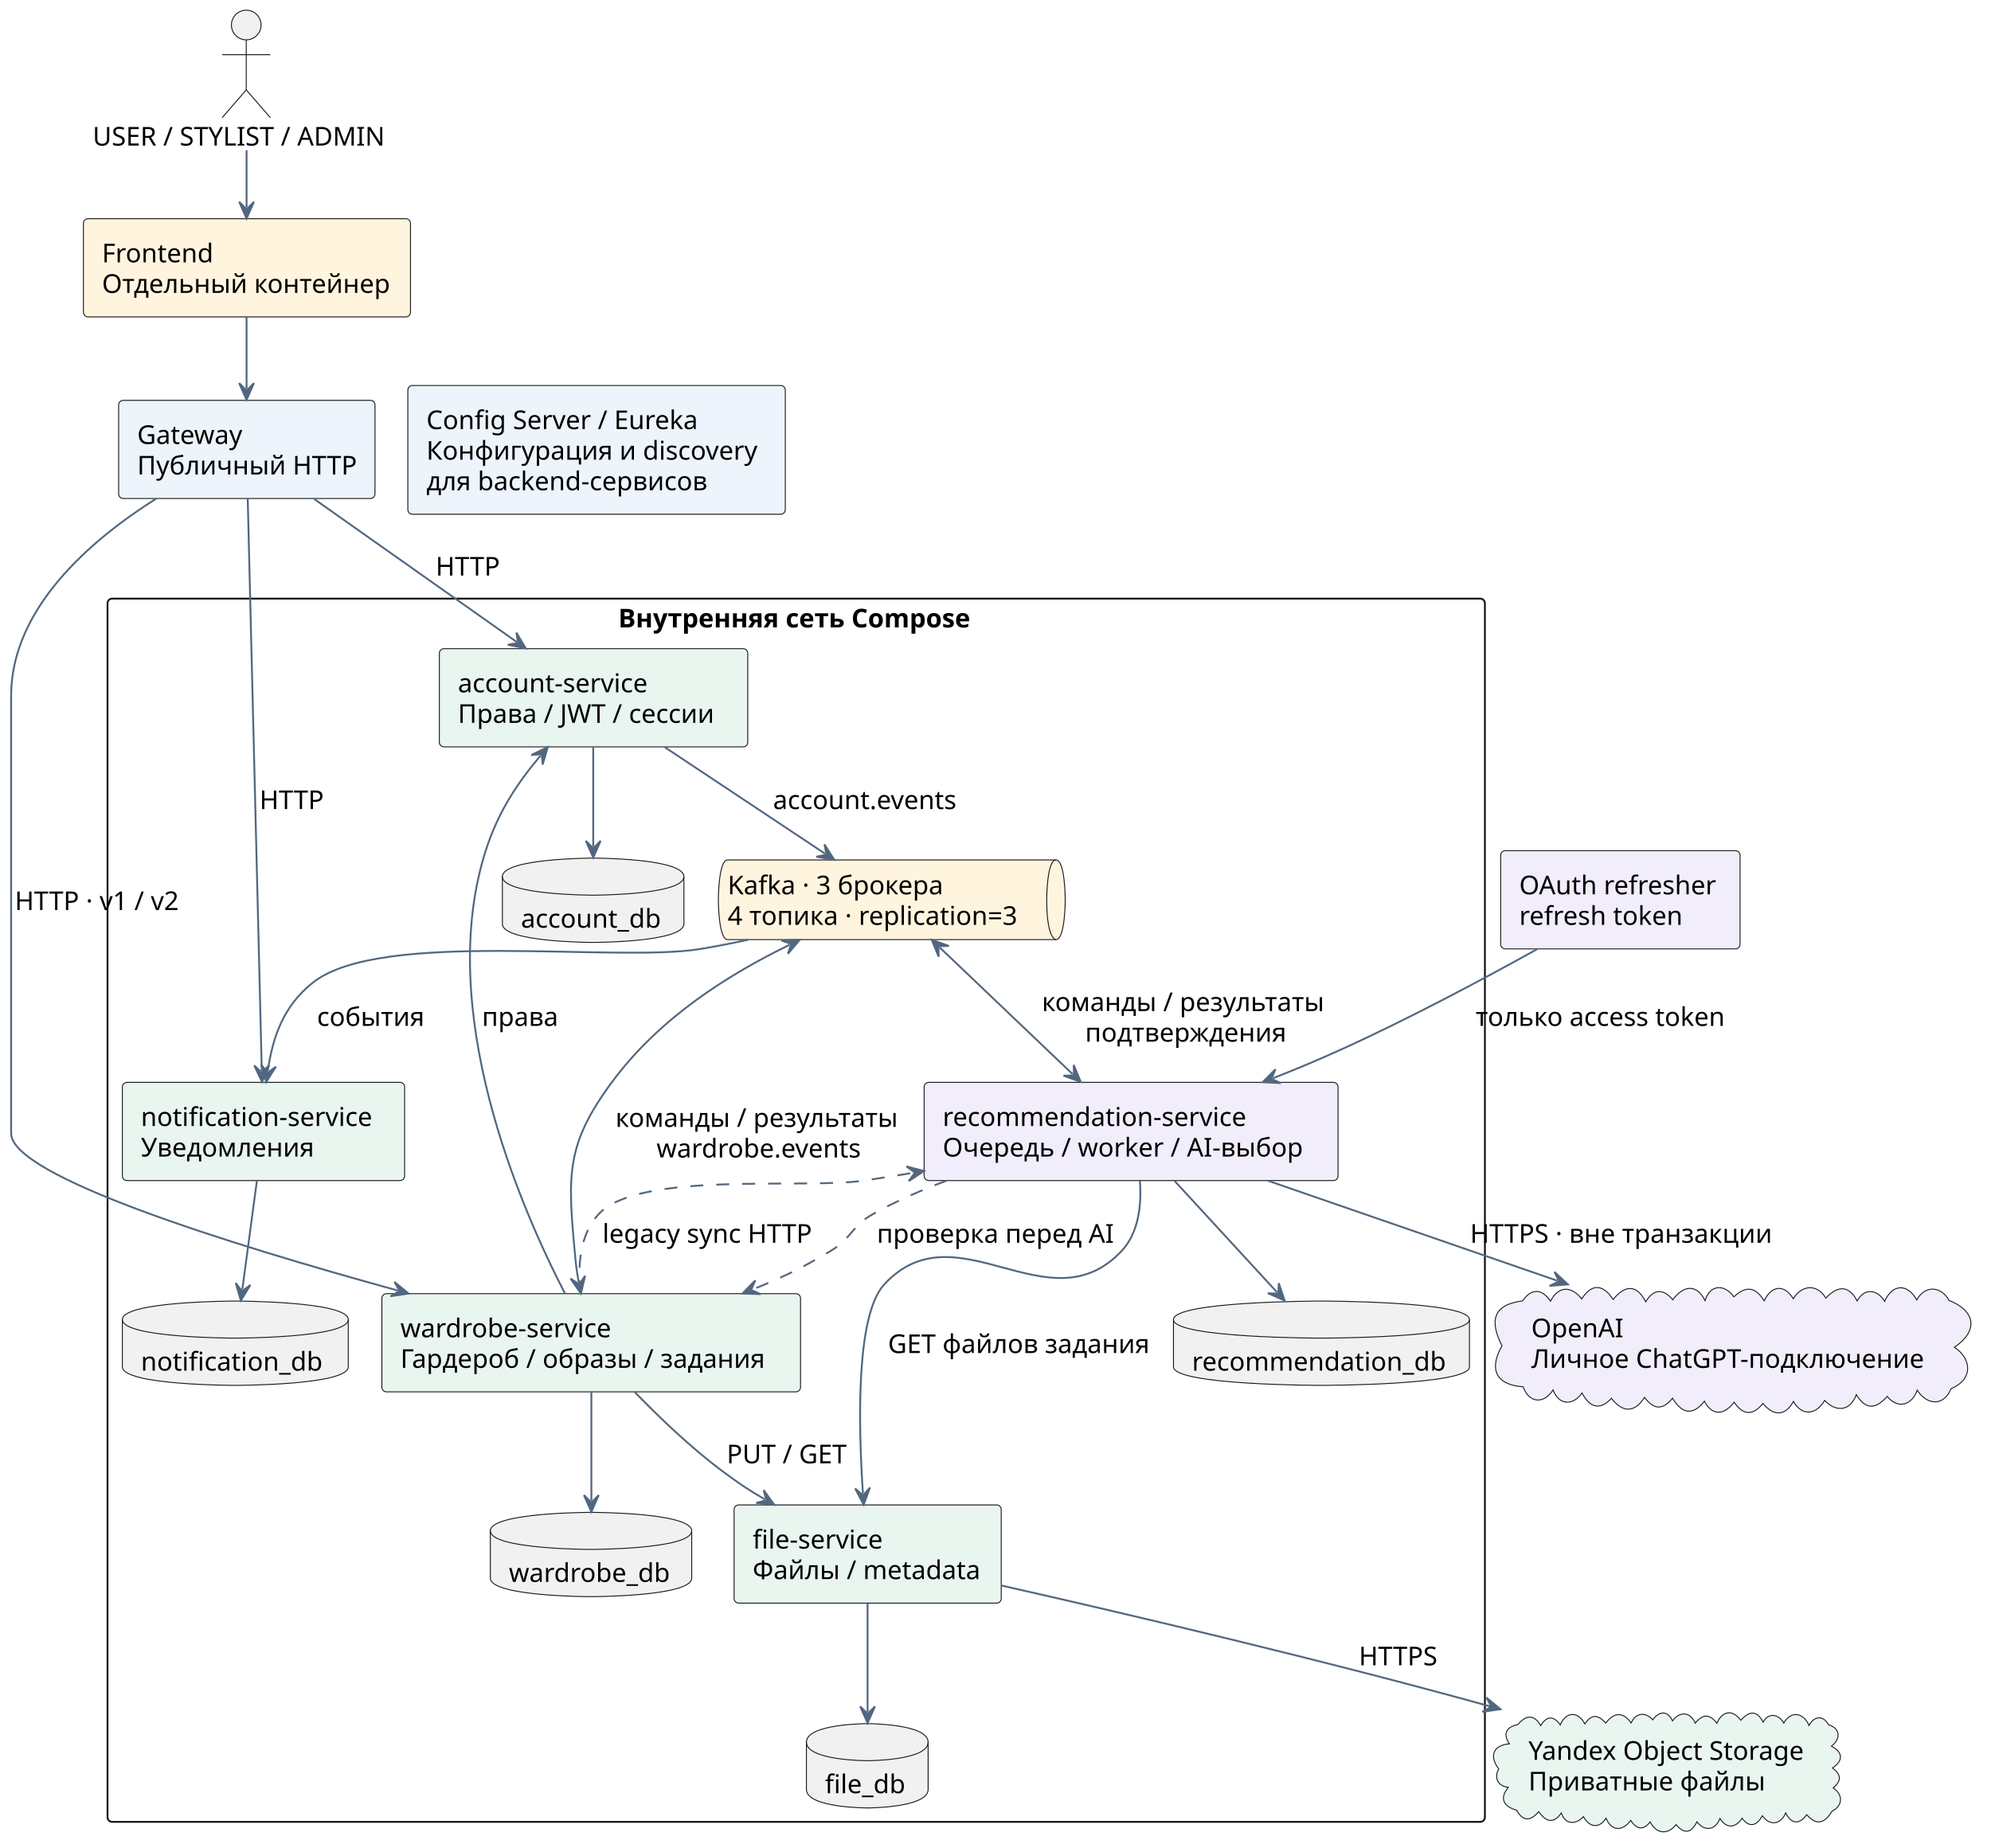
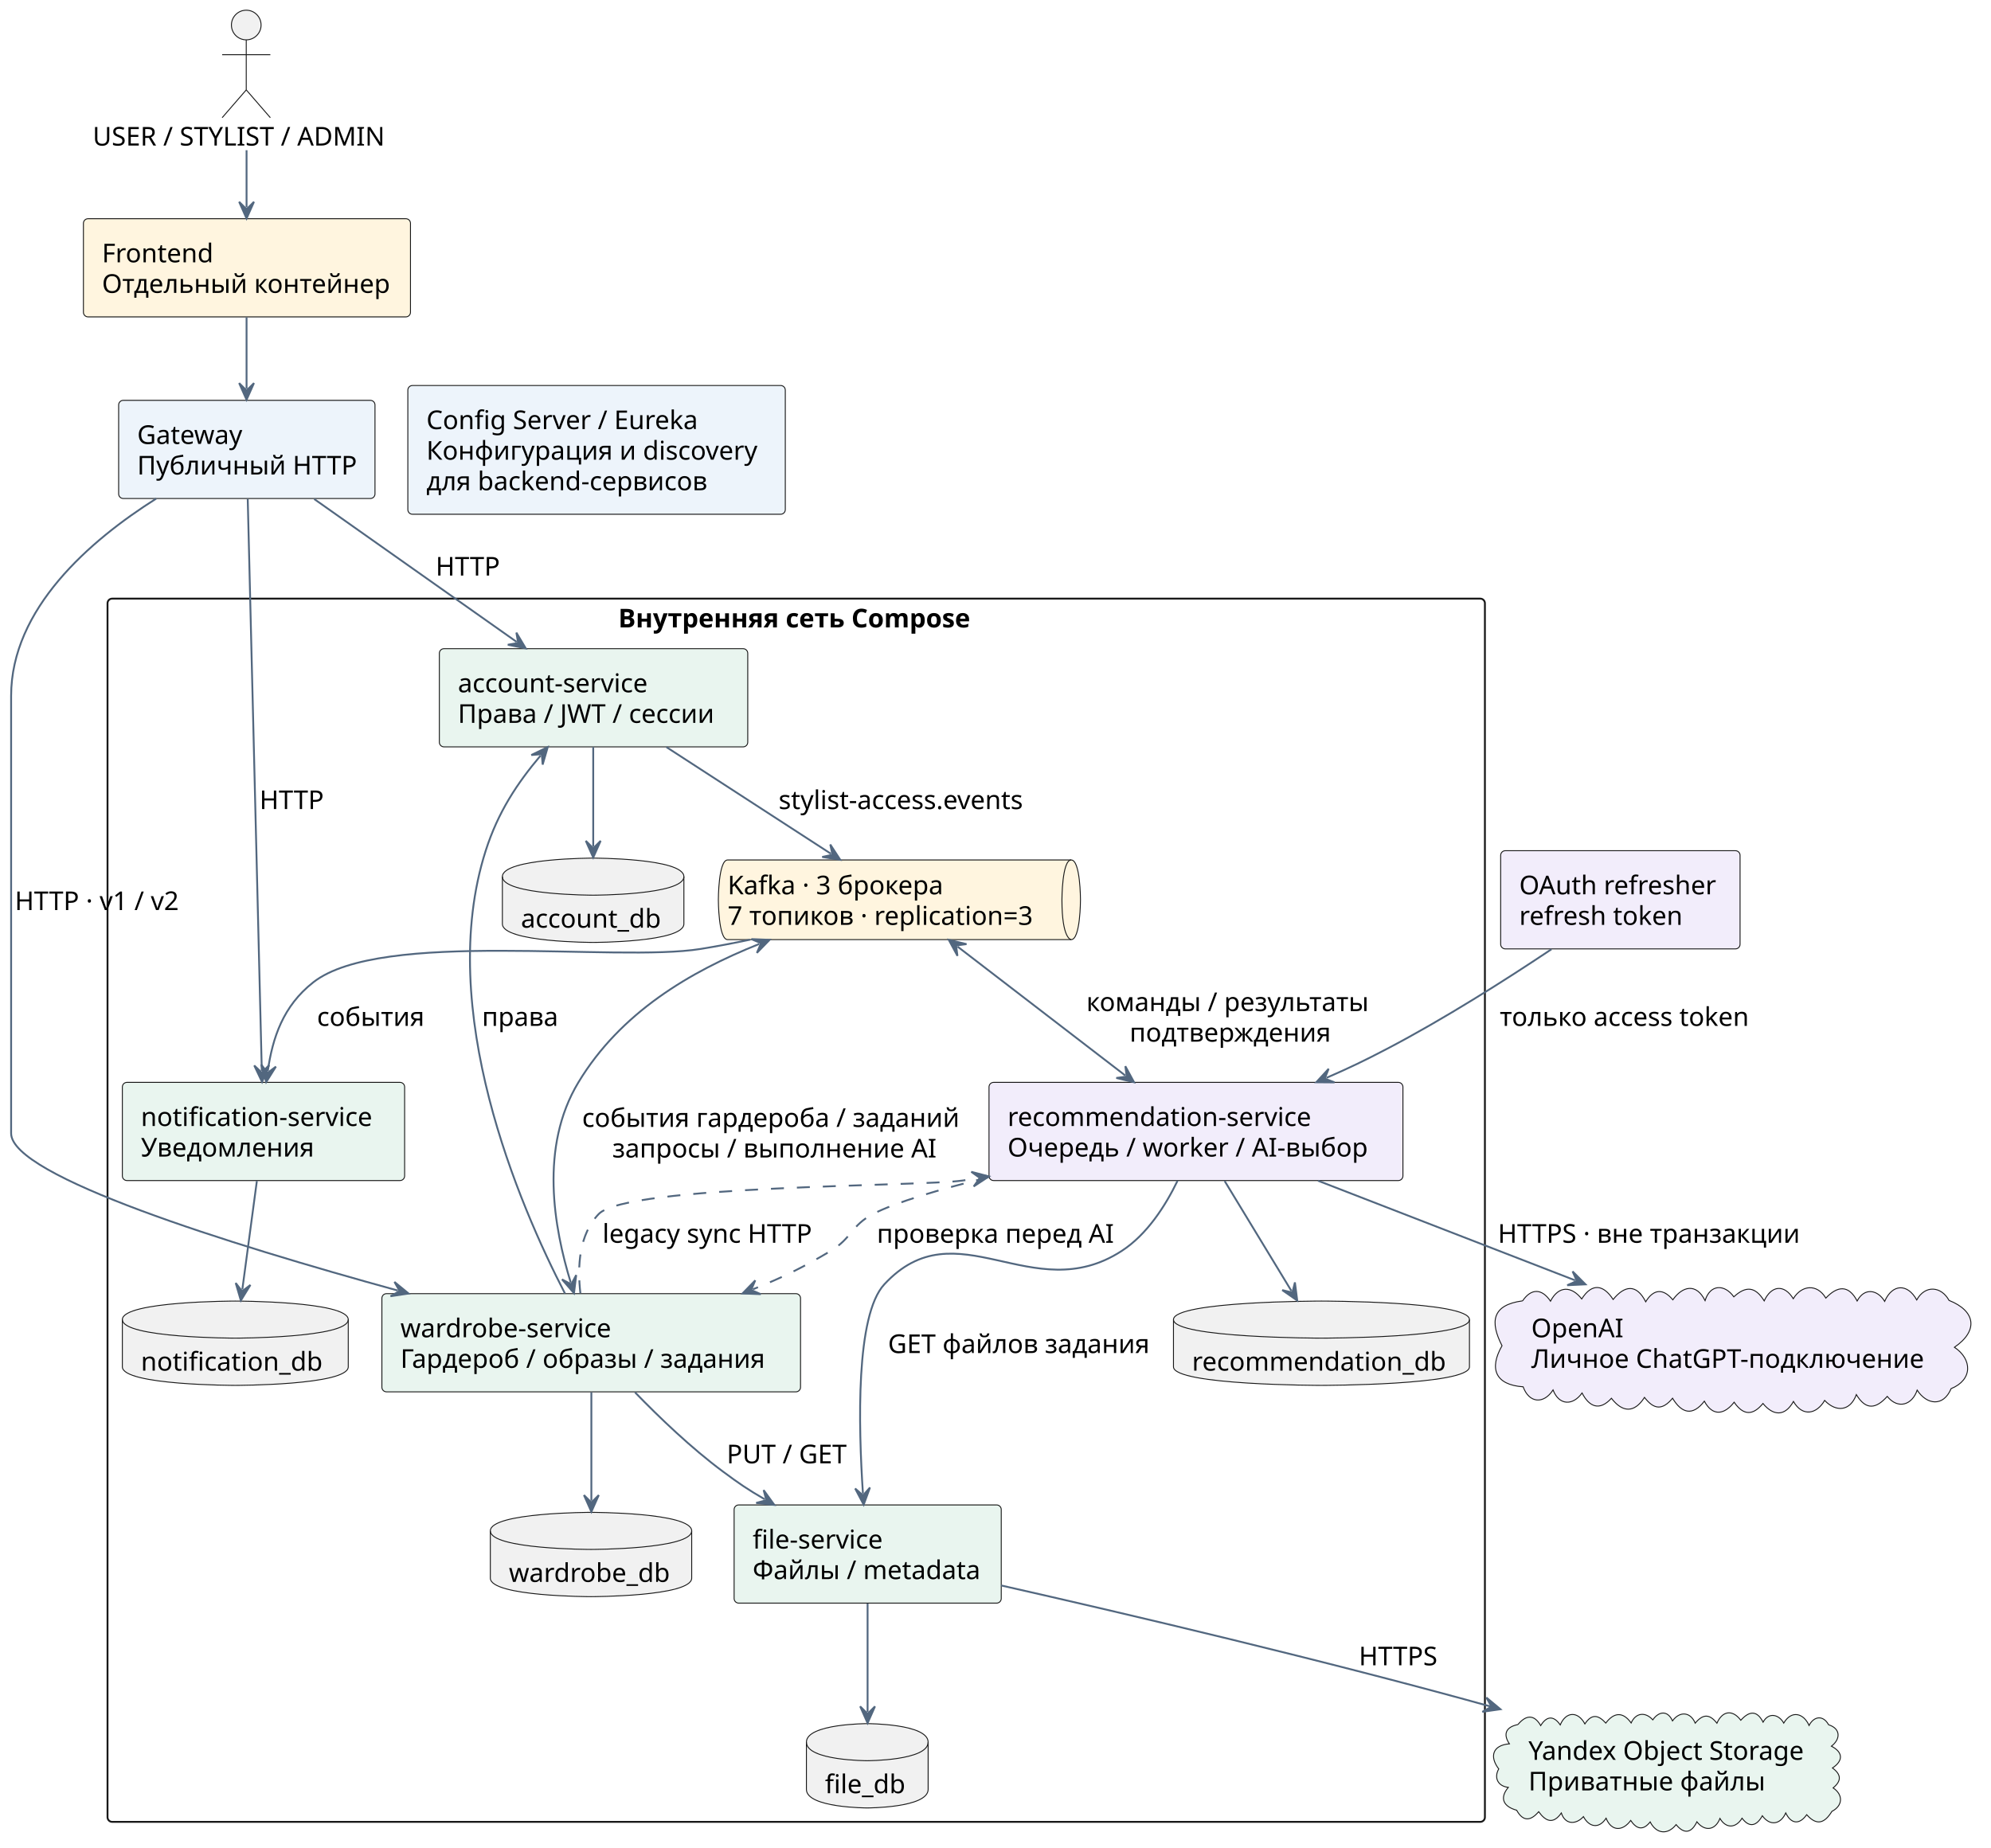
<svg xmlns="http://www.w3.org/2000/svg" contentStyleType="text/css" data-diagram-type="DESCRIPTION" height="997px" preserveAspectRatio="none" style="width:1074px;height:997px;background:#FFFFFF;" version="1.1" viewBox="0 0 1074 997" width="1074px" zoomAndPan="magnify">
  <defs />
  <g>
    <g class="cluster" data-qualified-name=".......... .... Compose" data-source-line="14" id="ent0005">
      <rect fill="none" height="660" rx="2.5" ry="2.5" style="stroke:#181818;stroke-width:1;" width="743" x="58" y="323" />
      <text fill="#000000" font-family="sans-serif" font-size="14" font-weight="bold" lengthAdjust="spacing" textLength="191.96" x="333.52" y="338.535">Внутренняя сеть Compose</text>
    </g>
    <g class="entity" data-qualified-name="user" data-source-line="11" id="ent0002">
      <ellipse cx="132.834" cy="13.5" fill="#F1F1F1" rx="8" ry="8" style="stroke:#181818;stroke-width:0.5;" />
      <path d="M132.834,21.5 L132.834,48.5 M119.835,29.5 L145.834,29.5 M132.834,48.5 L119.835,63.5 M132.834,48.5 L145.834,63.5" fill="none" style="stroke:#181818;stroke-width:0.5;" />
      <text fill="#000000" font-family="sans-serif" font-size="14" lengthAdjust="spacing" textLength="165.669" x="50" y="78.535">USER / STYLIST / ADMIN</text>
    </g>
    <g class="entity" data-qualified-name="ui" data-source-line="12" id="ent0003">
      <rect fill="#FFF5DF" height="52.977" rx="2.5" ry="2.5" style="stroke:#181818;stroke-width:0.5;" width="176.427" x="45" y="118" />
      <text fill="#000000" font-family="sans-serif" font-size="14" lengthAdjust="spacing" textLength="61.059" x="55" y="141.535">Frontend</text>
      <text fill="#000000" font-family="sans-serif" font-size="14" lengthAdjust="spacing" textLength="156.427" x="55" y="158.023">Отдельный контейнер</text>
    </g>
    <g class="entity" data-qualified-name="gw" data-source-line="13" id="ent0004">
      <rect fill="#EDF4FB" height="52.977" rx="2.5" ry="2.5" style="stroke:#181818;stroke-width:0.5;" width="138.282" x="64" y="216" />
      <text fill="#000000" font-family="sans-serif" font-size="14" lengthAdjust="spacing" textLength="56.718" x="74" y="239.535">Gateway</text>
      <text fill="#000000" font-family="sans-serif" font-size="14" lengthAdjust="spacing" textLength="118.282" x="74" y="256.023">Публичный HTTP</text>
    </g>
    <g class="entity" data-qualified-name="infra" data-source-line="27" id="ent0017">
      <rect fill="#EDF4FB" height="69.465" rx="2.5" ry="2.5" style="stroke:#181818;stroke-width:0.5;" width="203.613" x="220" y="208" />
      <text fill="#000000" font-family="sans-serif" font-size="14" lengthAdjust="spacing" textLength="153.091" x="230" y="231.535">Config Server / Eureka</text>
      <text fill="#000000" font-family="sans-serif" font-size="14" lengthAdjust="spacing" textLength="183.613" x="230" y="248.023">Конфигурация и discovery</text>
      <text fill="#000000" font-family="sans-serif" font-size="14" lengthAdjust="spacing" textLength="157.691" x="230" y="264.512">для backend-сервисов</text>
    </g>
    <g class="entity" data-qualified-name="oauth" data-source-line="28" id="ent0018">
      <rect fill="#F2EDFB" height="52.977" rx="2.5" ry="2.5" style="stroke:#181818;stroke-width:0.5;" width="129.136" x="809.5" y="459" />
      <text fill="#000000" font-family="sans-serif" font-size="14" lengthAdjust="spacing" textLength="109.136" x="819.5" y="482.535">OAuth refresher</text>
      <text fill="#000000" font-family="sans-serif" font-size="14" lengthAdjust="spacing" textLength="90.966" x="819.5" y="499.023">refresh token</text>
    </g>
    <g class="entity" data-qualified-name="ai" data-source-line="29" id="ent0019">
      <path d="M821.333,701.883 C826.077,694.93 831.79,695.24 836.379,702.053 C840.777,693.586 847.715,693.798 853.218,700.854 C858.764,692.129 864.908,693.053 870.171,701.139 C876.382,693.499 882.753,692.587 887.738,702.375 C891.982,695.39 897.175,695.071 902.367,701.327 C907.558,693.994 914.965,692.088 919.76,701.734 C922.587,692.715 930.374,692.832 935.272,699.713 C941.868,693.627 946.885,694.208 951.654,701.887 C955.457,693.692 962.332,692.631 967.344,700.721 C971.826,693.32 980.142,692.442 984.911,700.393 C991.016,693.898 997.112,692.97 1001.798,701.943 C1005.759,694.509 1012.867,695.859 1016.633,702.154 C1020.799,692.656 1028.949,692.368 1033.939,701.385 C1038.425,693.256 1047.111,693.892 1051.37,701.635 C1065.796,707.39 1067.274,718.022 1054.276,726.928 C1063.969,733.402 1064.166,744.502 1052.478,749.255 C1048.213,759.374 1039.231,757.879 1034.174,750.063 C1031.491,758.043 1023.888,760.626 1018.028,753.447 C1011.952,760.207 1006.549,761.045 1001.365,752.478 C998.04,761.506 990.426,762.081 984.263,755.609 C979.935,763.105 972.293,764.569 967.43,756.175 C962.843,764.379 956.573,764.046 950.994,757.263 C945.467,763.988 940.351,763.717 935.44,756.573 C930.324,763.178 923.964,764.534 919.367,756.021 C912.985,764.321 907.085,762.496 902.22,754.432 C896.727,761.04 892.176,760.614 887.08,753.977 C881.547,762.604 875.208,762.146 869.24,754.453 C862.794,761.552 857.234,759.022 853.408,751.598 C848.5,758.504 841.042,758.452 837.753,749.952 C832.777,757.728 824.858,757.184 821.626,748.267 C806.61,747.222 803.142,738.502 810.236,726.098 C803.689,713.29 804.695,704.067 821.333,701.883" fill="#F2EDFB" style="stroke:#181818;stroke-width:0.5;" />
      <text fill="#000000" font-family="sans-serif" font-size="14" lengthAdjust="spacing" textLength="49.868" x="826" y="721.535">OpenAI</text>
      <text fill="#000000" font-family="sans-serif" font-size="14" lengthAdjust="spacing" textLength="216.419" x="826" y="738.023">Личное ChatGPT-подключение</text>
    </g>
    <g class="entity" data-qualified-name="s3" data-source-line="30" id="ent0020">
      <path d="M818.81,930.494 C823.003,925.45 827.42,924.648 831.094,931.05 C834.276,925.847 838.088,925.498 841.628,930.687 C844.725,923.329 851.248,923.211 854.927,930.146 C858.621,924.577 862.109,925.196 866.208,929.692 C870.582,923.875 875.454,923.411 879.88,929.633 C882.393,924.008 887.605,923.533 891.558,927.959 C894.778,923.323 899.516,922.601 902.196,928.505 C905.987,923.269 911.818,923.454 914.452,929.736 C918.537,924.816 922.091,924.551 926.153,929.763 C929.073,923.067 934.551,922.178 939.035,928.176 C943.448,923.267 947.63,922.496 951.058,929.195 C954.117,923.62 959.603,925.022 962.198,929.699 C966.411,922.531 972.936,924.354 975.859,930.977 C978.439,925.943 983.439,925.225 986.396,930.596 C993.108,932.763 992.803,938.471 987.919,942.166 C994.291,945.489 994.34,950.013 988.487,953.927 C993.248,957.427 993.474,960.868 988.838,964.675 C994.333,968.333 994.148,974.273 988.183,977.339 C984.305,983.641 980.116,985.359 974.582,979.137 C970.68,984.665 966.209,984.244 963.278,978.189 C960.557,984.399 954.811,985.491 950.649,979.707 C947.789,984.932 943.868,986.587 939.707,981.028 C936.446,986.37 931.171,986.847 927.791,981.157 C925.298,987.608 919.571,988.344 915.359,982.964 C912.471,988.963 908.577,989.92 904.142,984.482 C899.586,990.25 893.437,989.503 890.146,983.034 C886.296,987.915 882.769,986.916 879.643,982.238 C875.493,987.989 869.342,988.408 866.369,981.046 C862.484,986.986 857.209,985.86 854.149,980.178 C850.245,984.502 844.343,984.754 842.228,978.215 C837.809,984.52 833.77,982.74 830.007,977.519 C825.741,982.525 821.633,983.079 818.13,976.722 C811.438,974.886 808.471,970.561 813.615,964.39 C808.115,963.786 805.725,959.311 808.459,954.441 C803.325,947.706 805.199,941.631 814.204,940.891 C810.458,935.336 812.747,931.704 818.81,930.494" fill="#E9F5EF" style="stroke:#181818;stroke-width:0.5;" />
      <text fill="#000000" font-family="sans-serif" font-size="14" lengthAdjust="spacing" textLength="154.718" x="824.5" y="949.535">Yandex Object Storage</text>
      <text fill="#000000" font-family="sans-serif" font-size="14" lengthAdjust="spacing" textLength="126.684" x="824.5" y="966.023">Приватные файлы</text>
    </g>
    <g class="entity" data-qualified-name=".......... .... Compose.account" data-source-line="15" id="ent0006">
      <rect fill="#E9F5EF" height="52.977" rx="2.5" ry="2.5" style="stroke:#181818;stroke-width:0.5;" width="166.357" x="237" y="350" />
      <text fill="#000000" font-family="sans-serif" font-size="14" lengthAdjust="spacing" textLength="108.315" x="247" y="373.535">account-service</text>
      <text fill="#000000" font-family="sans-serif" font-size="14" lengthAdjust="spacing" textLength="146.357" x="247" y="390.023">Права / JWT / сессии</text>
    </g>
    <g class="entity" data-qualified-name=".......... .... Compose.wardrobe" data-source-line="16" id="ent0007">
      <rect fill="#E9F5EF" height="52.977" rx="2.5" ry="2.5" style="stroke:#181818;stroke-width:0.5;" width="225.83" x="206" y="698" />
      <text fill="#000000" font-family="sans-serif" font-size="14" lengthAdjust="spacing" textLength="119.027" x="216" y="721.535">wardrobe-service</text>
      <text fill="#000000" font-family="sans-serif" font-size="14" lengthAdjust="spacing" textLength="205.83" x="216" y="738.023">Гардероб / образы / задания</text>
    </g>
    <g class="entity" data-qualified-name=".......... .... Compose.notify" data-source-line="17" id="ent0008">
      <rect fill="#E9F5EF" height="52.977" rx="2.5" ry="2.5" style="stroke:#181818;stroke-width:0.5;" width="152.269" x="66" y="584" />
      <text fill="#000000" font-family="sans-serif" font-size="14" lengthAdjust="spacing" textLength="132.269" x="76" y="607.535">notification-service</text>
      <text fill="#000000" font-family="sans-serif" font-size="14" lengthAdjust="spacing" textLength="93.181" x="76" y="624.023">Уведомления</text>
    </g>
    <g class="entity" data-qualified-name=".......... .... Compose.kafka" data-source-line="18" id="ent0009">
-       <path d="M392.5,464 L569.618,464 C574.618,464 574.618,485.488 574.618,485.488 C574.618,485.488 574.618,506.977 569.618,506.977 L392.5,506.977 C387.5,506.977 387.5,485.488 387.5,485.488 C387.5,485.488 387.5,464 392.5,464" fill="#FFF5DF" style="stroke:#181818;stroke-width:0.5;" />
-       <path d="M569.618,464 C564.618,464 564.618,485.488 564.618,485.488 C564.618,506.977 569.618,506.977 569.618,506.977" fill="none" style="stroke:#181818;stroke-width:0.5;" />
+       <path d="M392.5,464 L577.835,464 C582.835,464 582.835,485.488 582.835,485.488 C582.835,485.488 582.835,506.977 577.835,506.977 L392.5,506.977 C387.5,506.977 387.5,485.488 387.5,485.488 C387.5,485.488 387.5,464 392.5,464" fill="#FFF5DF" style="stroke:#181818;stroke-width:0.5;" />
+       <path d="M577.835,464 C572.835,464 572.835,485.488 572.835,485.488 C572.835,506.977 577.835,506.977 577.835,506.977" fill="none" style="stroke:#181818;stroke-width:0.5;" />
      <text fill="#000000" font-family="sans-serif" font-size="14" lengthAdjust="spacing" textLength="122.473" x="392.5" y="482.535">Kafka · 3 брокера</text>
-       <text fill="#000000" font-family="sans-serif" font-size="14" lengthAdjust="spacing" textLength="167.118" x="392.5" y="499.023">4 топика · replication=3</text>
+       <text fill="#000000" font-family="sans-serif" font-size="14" lengthAdjust="spacing" textLength="175.335" x="392.5" y="499.023">7 топиков · replication=3</text>
    </g>
    <g class="entity" data-qualified-name=".......... .... Compose.rec" data-source-line="19" id="ent0010">
-       <rect fill="#F2EDFB" height="52.977" rx="2.5" ry="2.5" style="stroke:#181818;stroke-width:0.5;" width="223.28" x="498.5" y="584" />
-       <text fill="#000000" font-family="sans-serif" font-size="14" lengthAdjust="spacing" textLength="170.071" x="508.5" y="607.535">recommendation-service</text>
-       <text fill="#000000" font-family="sans-serif" font-size="14" lengthAdjust="spacing" textLength="203.28" x="508.5" y="624.023">Очередь / worker / AI-выбор</text>
+       <rect fill="#F2EDFB" height="52.977" rx="2.5" ry="2.5" style="stroke:#181818;stroke-width:0.5;" width="223.28" x="533.5" y="584" />
+       <text fill="#000000" font-family="sans-serif" font-size="14" lengthAdjust="spacing" textLength="170.071" x="543.5" y="607.535">recommendation-service</text>
+       <text fill="#000000" font-family="sans-serif" font-size="14" lengthAdjust="spacing" textLength="203.28" x="543.5" y="624.023">Очередь / worker / AI-выбор</text>
    </g>
    <g class="entity" data-qualified-name=".......... .... Compose.files" data-source-line="20" id="ent0011">
      <rect fill="#E9F5EF" height="52.977" rx="2.5" ry="2.5" style="stroke:#181818;stroke-width:0.5;" width="144.1" x="396" y="812" />
      <text fill="#000000" font-family="sans-serif" font-size="14" lengthAdjust="spacing" textLength="76.07" x="406" y="835.535">file-service</text>
      <text fill="#000000" font-family="sans-serif" font-size="14" lengthAdjust="spacing" textLength="124.1" x="406" y="852.023">Файлы / metadata</text>
    </g>
    <g class="entity" data-qualified-name=".......... .... Compose.adb" data-source-line="21" id="ent0012">
      <path d="M271,473 C271,463 319.955,463 319.955,463 C319.955,463 368.909,463 368.909,473 L368.909,498.488 C368.909,508.488 319.955,508.488 319.955,508.488 C319.955,508.488 271,508.488 271,498.488 L271,473" fill="#F1F1F1" style="stroke:#181818;stroke-width:0.5;" />
      <path d="M271,473 C271,483 319.955,483 319.955,483 C319.955,483 368.909,483 368.909,473" fill="none" style="stroke:#181818;stroke-width:0.5;" />
      <text fill="#000000" font-family="sans-serif" font-size="14" lengthAdjust="spacing" textLength="77.909" x="281" y="500.535">account_db</text>
    </g>
    <g class="entity" data-qualified-name=".......... .... Compose.wdb" data-source-line="22" id="ent0013">
      <path d="M264.5,826 C264.5,816 318.81,816 318.81,816 C318.81,816 373.121,816 373.121,826 L373.121,851.488 C373.121,861.488 318.81,861.488 318.81,861.488 C318.81,861.488 264.5,861.488 264.5,851.488 L264.5,826" fill="#F1F1F1" style="stroke:#181818;stroke-width:0.5;" />
      <path d="M264.5,826 C264.5,836 318.81,836 318.81,836 C318.81,836 373.121,836 373.121,826" fill="none" style="stroke:#181818;stroke-width:0.5;" />
      <text fill="#000000" font-family="sans-serif" font-size="14" lengthAdjust="spacing" textLength="88.621" x="274.5" y="853.535">wardrobe_db</text>
    </g>
    <g class="entity" data-qualified-name=".......... .... Compose.ndb" data-source-line="23" id="ent0014">
      <path d="M66,712 C66,702 126.931,702 126.931,702 C126.931,702 187.862,702 187.862,712 L187.862,737.488 C187.862,747.488 126.931,747.488 126.931,747.488 C126.931,747.488 66,747.488 66,737.488 L66,712" fill="#F1F1F1" style="stroke:#181818;stroke-width:0.5;" />
      <path d="M66,712 C66,722 126.931,722 126.931,722 C126.931,722 187.862,722 187.862,712" fill="none" style="stroke:#181818;stroke-width:0.5;" />
      <text fill="#000000" font-family="sans-serif" font-size="14" lengthAdjust="spacing" textLength="101.862" x="76" y="739.535">notification_db</text>
    </g>
    <g class="entity" data-qualified-name=".......... .... Compose.rdb" data-source-line="24" id="ent0015">
      <path d="M633,712 C633,702 712.832,702 712.832,702 C712.832,702 792.665,702 792.665,712 L792.665,737.488 C792.665,747.488 712.832,747.488 712.832,747.488 C712.832,747.488 633,747.488 633,737.488 L633,712" fill="#F1F1F1" style="stroke:#181818;stroke-width:0.5;" />
      <path d="M633,712 C633,722 712.832,722 712.832,722 C712.832,722 792.665,722 792.665,712" fill="none" style="stroke:#181818;stroke-width:0.5;" />
      <text fill="#000000" font-family="sans-serif" font-size="14" lengthAdjust="spacing" textLength="139.665" x="643" y="739.535">recommendation_db</text>
    </g>
    <g class="entity" data-qualified-name=".......... .... Compose.fdb" data-source-line="25" id="ent0016">
      <path d="M435,940 C435,930 467.832,930 467.832,930 C467.832,930 500.664,930 500.664,940 L500.664,965.488 C500.664,975.488 467.832,975.488 467.832,975.488 C467.832,975.488 435,975.488 435,965.488 L435,940" fill="#F1F1F1" style="stroke:#181818;stroke-width:0.5;" />
      <path d="M435,940 C435,950 467.832,950 467.832,950 C467.832,950 500.664,950 500.664,940" fill="none" style="stroke:#181818;stroke-width:0.5;" />
      <text fill="#000000" font-family="sans-serif" font-size="14" lengthAdjust="spacing" textLength="45.664" x="445" y="967.535">file_db</text>
    </g>
    <g class="link" data-entity-1="ent0002" data-entity-2="ent0003" data-link-type="dependency" id="lnk21">
      <polygon fill="#52677F" points="133,117.897,137,108.897,133,112.897,129,108.897,133,117.897" style="stroke:#52677F;stroke-width:1;" />
      <path d="M133,81.05 C133,93.316 133,100.686 133,111.897" fill="none" style="stroke:#52677F;stroke-width:1;" />
    </g>
    <g class="link" data-entity-1="ent0003" data-entity-2="ent0004" data-link-type="dependency" id="lnk22">
      <polygon fill="#52677F" points="133,215.703,137,206.703,133,210.703,129,206.703,133,215.703" style="stroke:#52677F;stroke-width:1;" />
      <path d="M133,171.226 C133,185 133,195.918 133,209.703" fill="none" style="stroke:#52677F;stroke-width:1;" />
    </g>
    <g class="link" data-entity-1="ent0004" data-entity-2="ent0006" data-link-type="dependency" id="lnk23">
      <polygon fill="#52677F" points="283.593,349.801,278.547,341.343,279.508,346.917,273.933,347.878,283.593,349.801" style="stroke:#52677F;stroke-width:1;" />
      <path d="M169.499,269.264 C202.449,292.523 245.769,323.102 278.691,346.341" fill="none" style="stroke:#52677F;stroke-width:1;" />
      <text fill="#000000" font-family="sans-serif" font-size="14" lengthAdjust="spacing" textLength="35.731" x="235" y="310.535">HTTP</text>
    </g>
    <g class="link" data-entity-1="ent0004" data-entity-2="ent0007" data-link-type="dependency" id="lnk24">
      <polygon fill="#52677F" points="220.394,697.92,212.778,691.676,215.573,696.594,210.656,699.39,220.394,697.92" style="stroke:#52677F;stroke-width:1;" />
      <path d="M84.262,269.027 C48.447,291.67 6,328.434 6,375.5 C6,375.5 6,375.5 6,611.5 C6,634.622 122.863,671.092 214.609,696.329" fill="none" style="stroke:#52677F;stroke-width:1;" />
      <text fill="#000000" font-family="sans-serif" font-size="14" lengthAdjust="spacing" textLength="97.419" x="8" y="491.035">HTTP · v1 / v2</text>
    </g>
    <g class="link" data-entity-1="ent0004" data-entity-2="ent0008" data-link-type="dependency" id="lnk25">
      <polygon fill="#52677F" points="141.368,583.792,145.145,574.696,141.245,578.793,137.148,574.893,141.368,583.792" style="stroke:#52677F;stroke-width:1;" />
      <path d="M133.633,269.236 C135.285,336.437 139.569,510.625 141.22,577.794" fill="none" style="stroke:#52677F;stroke-width:1;" />
      <text fill="#000000" font-family="sans-serif" font-size="14" lengthAdjust="spacing" textLength="35.731" x="140" y="436.535">HTTP</text>
    </g>
    <g class="link" data-entity-1="ent0007" data-entity-2="ent0006" data-link-type="dependency" id="lnk26">
      <polygon fill="#52677F" points="295.472,403.08,286.612,407.38,292.249,406.902,292.727,412.538,295.472,403.08" style="stroke:#52677F;stroke-width:1;" />
      <path d="M304.754,697.908 C280.1,650.186 234.622,544.688 262,459 C268.66,438.156 278.946,422.674 291.604,407.666" fill="none" style="stroke:#52677F;stroke-width:1;" />
      <text fill="#000000" font-family="sans-serif" font-size="14" lengthAdjust="spacing" textLength="40.394" x="260" y="553.535">права</text>
    </g>
    <g class="link" data-entity-1="ent0006" data-entity-2="ent0012" data-link-type="dependency" id="lnk27">
      <polygon fill="#52677F" points="320,462.693,324,453.693,320,457.693,316,453.693,320,462.693" style="stroke:#52677F;stroke-width:1;" />
      <path d="M320,403.129 C320,421.306 320,439.438 320,456.693" fill="none" style="stroke:#52677F;stroke-width:1;" />
    </g>
    <g class="link" data-entity-1="ent0007" data-entity-2="ent0013" data-link-type="dependency" id="lnk28">
      <polygon fill="#52677F" points="319,815.697,323,806.697,319,810.697,315,806.697,319,815.697" style="stroke:#52677F;stroke-width:1;" />
      <path d="M319,751.195 C319,770.699 319,791.221 319,809.697" fill="none" style="stroke:#52677F;stroke-width:1;" />
    </g>
    <g class="link" data-entity-1="ent0008" data-entity-2="ent0014" data-link-type="dependency" id="lnk29">
      <polygon fill="#52677F" points="129.92,701.697,135.079,693.307,130.584,696.741,127.15,692.245,129.92,701.697" style="stroke:#52677F;stroke-width:1;" />
      <path d="M138.559,637.195 C135.947,656.699 133.191,677.274 130.717,695.75" fill="none" style="stroke:#52677F;stroke-width:1;" />
    </g>
    <g class="link" data-entity-1="ent0006" data-entity-2="ent0009" data-link-type="dependency" id="lnk30">
-       <polygon fill="#52677F" points="450.024,463.913,444.742,455.6,445.86,461.146,440.314,462.263,450.024,463.913" style="stroke:#52677F;stroke-width:1;" />
-       <path d="M358.563,403.129 C386.565,421.739 418.962,443.27 445.027,460.592" fill="none" style="stroke:#52677F;stroke-width:1;" />
-       <text fill="#000000" font-family="sans-serif" font-size="14" lengthAdjust="spacing" textLength="101.623" x="417" y="436.535">account.events</text>
+       <polygon fill="#52677F" points="453.254,463.913,447.879,455.66,449.059,461.193,443.527,462.373,453.254,463.913" style="stroke:#52677F;stroke-width:1;" />
+       <path d="M359.522,403.129 C388.219,421.739 421.507,443.326 448.22,460.649" fill="none" style="stroke:#52677F;stroke-width:1;" />
+       <text fill="#000000" font-family="sans-serif" font-size="14" lengthAdjust="spacing" textLength="140.738" x="420" y="436.535">stylist-access.events</text>
    </g>
    <g class="link" data-entity-1="ent0007" data-entity-2="ent0009" data-link-type="dependency" id="lnk31">
-       <polygon fill="#52677F" points="313.351,697.949,315.624,688.366,312.43,693.034,307.761,689.84,313.351,697.949" style="stroke:#52677F;stroke-width:1;" />
-       <polygon fill="#52677F" points="431.353,507.115,421.511,507.468,426.86,509.308,425.02,514.658,431.353,507.115" style="stroke:#52677F;stroke-width:1;" />
-       <path d="M312.245,692.051 C310.864,684.683 310.69,682.505 310,675 C306.206,633.764 305.403,617.313 330,584 C355.765,549.106 392.675,525.992 425.961,509.747" fill="none" style="stroke:#52677F;stroke-width:1;" />
-       <text fill="#000000" font-family="sans-serif" font-size="14" lengthAdjust="spacing" textLength="156.605" x="332" y="608.035">команды / результаты</text>
-       <text fill="#000000" font-family="sans-serif" font-size="14" lengthAdjust="spacing" textLength="112.335" x="354.135" y="624.523">wardrobe.events</text>
+       <polygon fill="#52677F" points="309.627,697.746,310.819,687.97,308.164,692.965,303.169,690.31,309.627,697.746" style="stroke:#52677F;stroke-width:1;" />
+       <polygon fill="#52677F" points="415.158,507.087,405.316,506.707,410.514,508.94,408.281,514.138,415.158,507.087" style="stroke:#52677F;stroke-width:1;" />
+       <path d="M307.872,692.009 C298.791,662.321 290.954,618.882 312,584 C334.708,546.363 372.137,524.255 409.585,509.31" fill="none" style="stroke:#52677F;stroke-width:1;" />
+       <text fill="#000000" font-family="sans-serif" font-size="14" lengthAdjust="spacing" textLength="209.939" x="314" y="608.035">события гардероба / заданий</text>
+       <text fill="#000000" font-family="sans-serif" font-size="14" lengthAdjust="spacing" textLength="177.235" x="330.352" y="624.523">запросы / выполнение AI</text>
    </g>
    <g class="link" data-entity-1="ent0009" data-entity-2="ent0008" data-link-type="dependency" id="lnk32">
      <polygon fill="#52677F" points="143.601,583.84,148.838,575.499,144.311,578.891,140.919,574.364,143.601,583.84" style="stroke:#52677F;stroke-width:1;" />
-       <path d="M403.658,507.028 C395.041,508.903 386.36,510.614 378,512 C332.011,519.625 205.693,501.248 169,530 C152.708,542.766 147.033,559.891 144.453,577.901" fill="none" style="stroke:#52677F;stroke-width:1;" />
+       <path d="M404.63,507.002 C395.683,508.882 386.672,510.601 378,512 C331.978,519.424 205.693,501.248 169,530 C152.708,542.766 147.033,559.891 144.453,577.901" fill="none" style="stroke:#52677F;stroke-width:1;" />
      <text fill="#000000" font-family="sans-serif" font-size="14" lengthAdjust="spacing" textLength="57.244" x="171" y="553.535">события</text>
    </g>
    <g class="link" data-entity-1="ent0009" data-entity-2="ent0010" data-link-type="dependency" id="lnk33">
-       <polygon fill="#52677F" points="502.592,507.087,506.345,516.193,506.21,510.538,511.866,510.403,502.592,507.087" style="stroke:#52677F;stroke-width:1;" />
-       <polygon fill="#52677F" points="582.955,583.713,579.202,574.607,579.336,580.263,573.681,580.397,582.955,583.713" style="stroke:#52677F;stroke-width:1;" />
-       <path d="M506.934,511.228 C529.025,532.292 554.722,556.793 578.612,579.572" fill="none" style="stroke:#52677F;stroke-width:1;" />
-       <text fill="#000000" font-family="sans-serif" font-size="14" lengthAdjust="spacing" textLength="156.605" x="562" y="545.535">команды / результаты</text>
-       <text fill="#000000" font-family="sans-serif" font-size="14" lengthAdjust="spacing" textLength="109.901" x="585.352" y="562.023">подтверждения</text>
+       <polygon fill="#52677F" points="511.78,507.087,516.478,515.744,515.744,510.135,521.354,509.401,511.78,507.087" style="stroke:#52677F;stroke-width:1;" />
+       <polygon fill="#52677F" points="611.744,583.934,607.047,575.278,607.78,580.887,602.171,581.62,611.744,583.934" style="stroke:#52677F;stroke-width:1;" />
+       <path d="M516.537,510.744 C544.026,531.876 577.344,557.49 606.987,580.278" fill="none" style="stroke:#52677F;stroke-width:1;" />
+       <text fill="#000000" font-family="sans-serif" font-size="14" lengthAdjust="spacing" textLength="156.605" x="586" y="545.535">команды / результаты</text>
+       <text fill="#000000" font-family="sans-serif" font-size="14" lengthAdjust="spacing" textLength="109.901" x="609.352" y="562.023">подтверждения</text>
    </g>
    <g class="link" data-entity-1="ent0010" data-entity-2="ent0015" data-link-type="dependency" id="lnk34">
-       <polygon fill="#52677F" points="692.949,701.697,689.801,692.364,689.564,698.016,683.912,697.78,692.949,701.697" style="stroke:#52677F;stroke-width:1;" />
-       <path d="M633.63,637.195 C651.567,656.699 671.896,678.805 688.887,697.28" fill="none" style="stroke:#52677F;stroke-width:1;" />
+       <polygon fill="#52677F" points="699.762,701.697,698.511,691.928,697.167,697.423,691.672,696.079,699.762,701.697" style="stroke:#52677F;stroke-width:1;" />
+       <path d="M660.601,637.195 C672.442,656.699 685.431,678.092 696.648,696.568" fill="none" style="stroke:#52677F;stroke-width:1;" />
    </g>
    <g class="link" data-entity-1="ent0007" data-entity-2="ent0011" data-link-type="dependency" id="lnk35">
      <polygon fill="#52677F" points="417.701,811.978,411.928,803.998,413.377,809.466,407.909,810.916,417.701,811.978" style="stroke:#52677F;stroke-width:1;" />
      <path d="M342.557,751.264 C355.749,764.882 372.94,781.349 390,794 C398.593,800.373 403.033,803.456 412.513,808.964" fill="none" style="stroke:#52677F;stroke-width:1;" />
      <text fill="#000000" font-family="sans-serif" font-size="14" lengthAdjust="spacing" textLength="69.05" x="392" y="789.535">PUT / GET</text>
    </g>
    <g class="link" data-entity-1="ent0010" data-entity-2="ent0011" data-link-type="dependency" id="lnk36">
      <polygon fill="#52677F" points="465.887,811.859,469.284,802.614,465.556,806.87,461.301,803.142,465.887,811.859" style="stroke:#52677F;stroke-width:1;" />
-       <path d="M614.9,637.087 C615.838,650.047 614.319,665.093 605,675 C565.638,716.845 516.018,650.834 477,693 C461.55,709.696 463.052,769.03 465.49,805.872" fill="none" style="stroke:#52677F;stroke-width:1;" />
+       <path d="M635.195,637.096 C628.689,650.561 618.784,666.083 605,675 C556.764,706.203 516.018,650.834 477,693 C461.55,709.696 463.052,769.03 465.49,805.872" fill="none" style="stroke:#52677F;stroke-width:1;" />
      <text fill="#000000" font-family="sans-serif" font-size="14" lengthAdjust="spacing" textLength="143.377" x="479" y="730.035">GET файлов задания</text>
    </g>
    <g class="link" data-entity-1="ent0010" data-entity-2="ent0007" data-link-type="dependency" id="lnk37">
      <polygon fill="#52677F" points="400.536,697.889,410.378,698.267,405.18,696.035,407.412,690.837,400.536,697.889" style="stroke:#52677F;stroke-width:1;" />
-       <path d="M510.679,637.019 C496.966,642.127 483.362,648.093 471,655 C459.174,661.607 459.635,668.062 448,675 C433.307,683.761 422.33,689.187 406.109,695.664" fill="none" style="stroke:#52677F;stroke-width:1;stroke-dasharray:7,7;" />
+       <path d="M533.334,635.159 C506.956,641.712 483.012,648.741 471,655 C458.987,661.26 459.635,668.062 448,675 C433.307,683.761 422.33,689.187 406.109,695.664" fill="none" style="stroke:#52677F;stroke-width:1;stroke-dasharray:7,7;" />
      <text fill="#000000" font-family="sans-serif" font-size="14" lengthAdjust="spacing" textLength="130.881" x="473" y="670.535">проверка перед AI</text>
    </g>
    <g class="link" data-entity-1="ent0007" data-entity-2="ent0010" data-link-type="dependency" id="lnk38">
-       <polygon fill="#52677F" points="498.459,631.82,488.924,629.353,493.527,632.642,490.238,637.245,498.459,631.82" style="stroke:#52677F;stroke-width:1;" />
-       <path d="M313.226,697.938 C311.569,683.529 312.503,666.224 323,655 C344.878,631.608 434.332,641.794 466,637 C476.543,635.404 481.584,634.631 492.54,632.806" fill="none" style="stroke:#52677F;stroke-width:1;stroke-dasharray:7,7;" />
+       <polygon fill="#52677F" points="533.468,634.738,523.936,632.259,528.535,635.553,525.241,640.152,533.468,634.738" style="stroke:#52677F;stroke-width:1;" />
+       <path d="M313.088,697.807 C311.384,683.353 312.316,666.045 323,655 C338.205,639.281 497.362,640.174 519,637 C523.748,636.304 522.667,636.523 527.548,635.716" fill="none" style="stroke:#52677F;stroke-width:1;stroke-dasharray:7,7;" />
      <text fill="#000000" font-family="sans-serif" font-size="14" lengthAdjust="spacing" textLength="117.694" x="325" y="670.535">legacy sync HTTP</text>
    </g>
    <g class="link" data-entity-1="ent0011" data-entity-2="ent0016" data-link-type="dependency" id="lnk39">
      <polygon fill="#52677F" points="468,929.697,472,920.697,468,924.697,464,920.697,468,929.697" style="stroke:#52677F;stroke-width:1;" />
      <path d="M468,865.195 C468,884.699 468,905.221 468,923.697" fill="none" style="stroke:#52677F;stroke-width:1;" />
    </g>
    <g class="link" data-entity-1="ent0011" data-entity-2="ent0020" data-link-type="dependency" id="lnk40">
      <polygon fill="#52677F" points="809.368,922.225,801.797,915.926,804.557,920.864,799.619,923.623,809.368,922.225" style="stroke:#52677F;stroke-width:1;" />
      <path d="M540.019,855.438 C608.5,870.941 714.234,895.786 805,921 C806.446,921.402 802.129,920.177 803.595,920.591" fill="none" style="stroke:#52677F;stroke-width:1;" />
      <text fill="#000000" font-family="sans-serif" font-size="14" lengthAdjust="spacing" textLength="43.272" x="733" y="898.535">HTTPS</text>
    </g>
    <g class="link" data-entity-1="ent0010" data-entity-2="ent0019" data-link-type="dependency" id="lnk41">
-       <polygon fill="#52677F" points="845.71,692.98,838.511,686.259,840.985,691.346,835.897,693.82,845.71,692.98" style="stroke:#52677F;stroke-width:1;" />
-       <path d="M683.926,637.055 C732.019,653.679 789.32,673.487 840.039,691.02" fill="none" style="stroke:#52677F;stroke-width:1;" />
-       <text fill="#000000" font-family="sans-serif" font-size="14" lengthAdjust="spacing" textLength="166.202" x="793" y="670.535">HTTPS · вне транзакции</text>
+       <polygon fill="#52677F" points="855.248,692.98,848.301,685.998,850.586,691.173,845.41,693.458,855.248,692.98" style="stroke:#52677F;stroke-width:1;" />
+       <path d="M710.94,637.055 C753.838,653.679 804.412,673.279 849.653,690.812" fill="none" style="stroke:#52677F;stroke-width:1;" />
+       <text fill="#000000" font-family="sans-serif" font-size="14" lengthAdjust="spacing" textLength="166.202" x="808" y="670.535">HTTPS · вне транзакции</text>
    </g>
    <g class="link" data-entity-1="ent0018" data-entity-2="ent0010" data-link-type="dependency" id="lnk42">
-       <polygon fill="#52677F" points="681.099,583.918,690.938,584.375,685.758,582.101,688.031,576.922,681.099,583.918" style="stroke:#52677F;stroke-width:1;" />
-       <path d="M829.103,512.157 C799.672,528.508 760.099,549.621 724,566 C710.303,572.214 701.025,576.148 686.689,581.738" fill="none" style="stroke:#52677F;stroke-width:1;" />
-       <text fill="#000000" font-family="sans-serif" font-size="14" lengthAdjust="spacing" textLength="138.722" x="796" y="553.535">только access token</text>
+       <polygon fill="#52677F" points="710.033,583.939,719.882,584.02,714.619,581.946,716.693,576.683,710.033,583.939" style="stroke:#52677F;stroke-width:1;" />
+       <path d="M836.907,512.16 C812.299,528.613 778.952,549.837 748,566 C735.955,572.289 728.299,576 715.536,581.548" fill="none" style="stroke:#52677F;stroke-width:1;" />
+       <text fill="#000000" font-family="sans-serif" font-size="14" lengthAdjust="spacing" textLength="138.722" x="809" y="553.535">только access token</text>
    </g>
  </g>
</svg>
